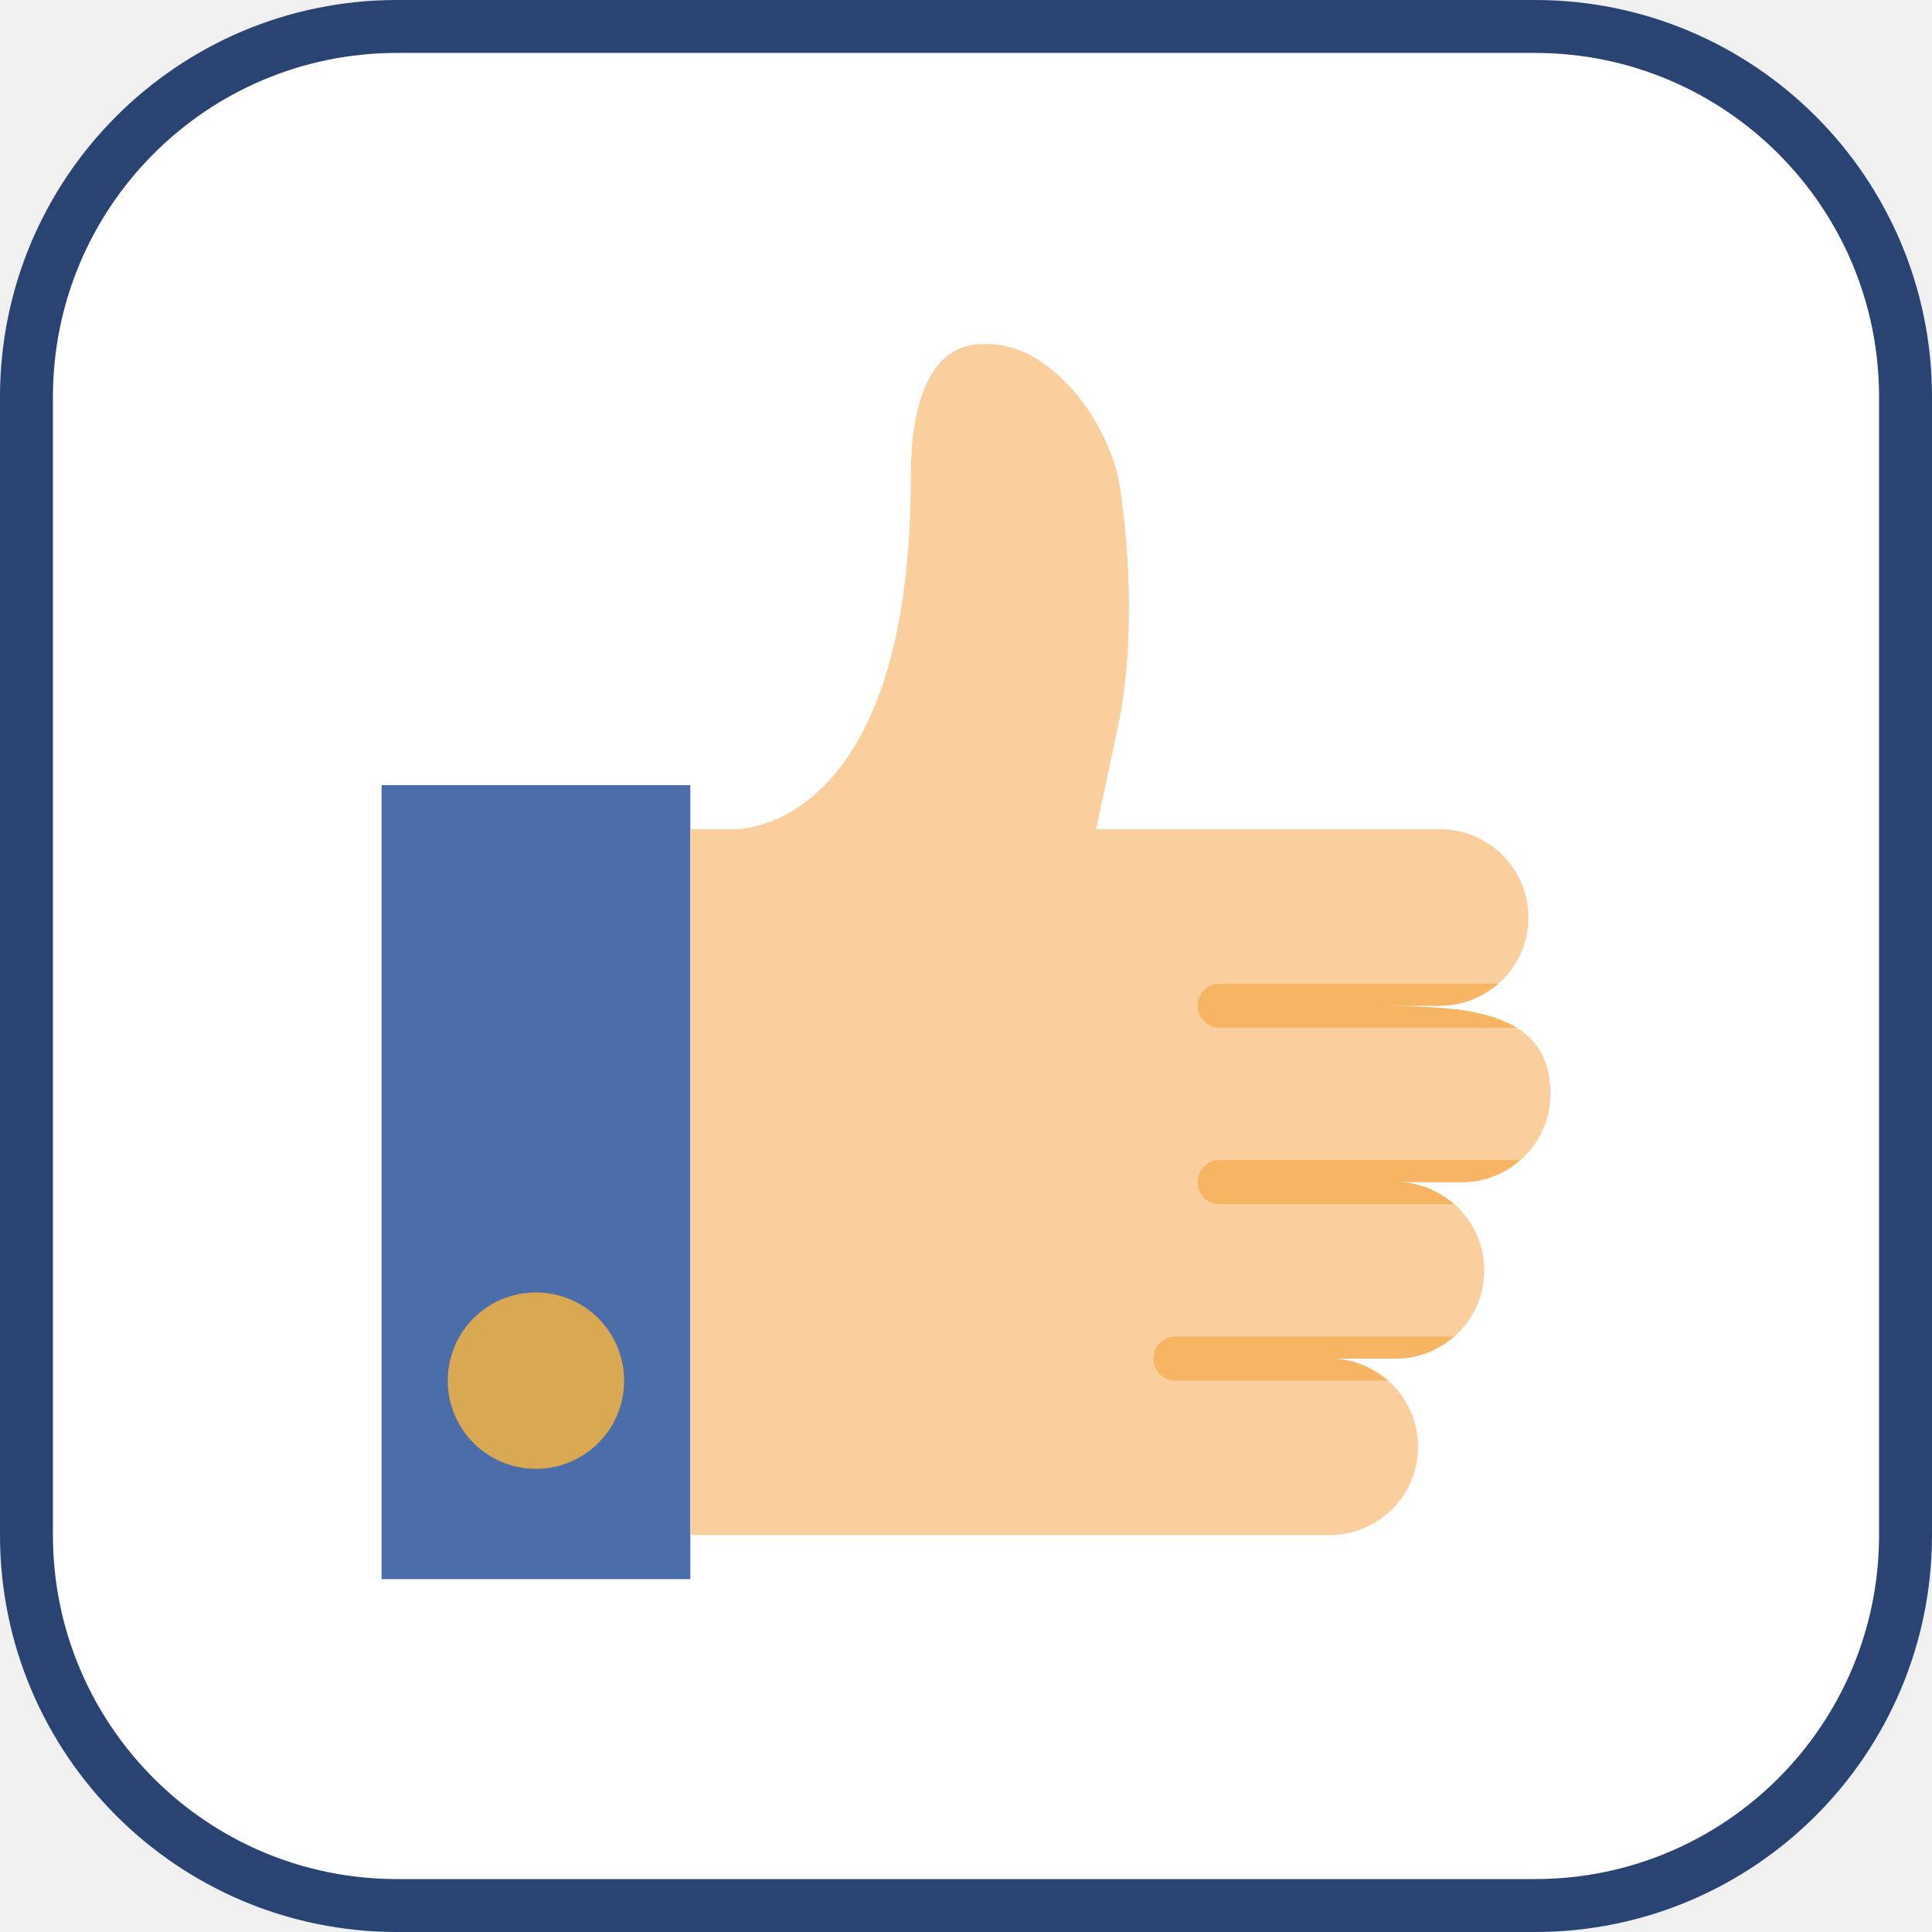
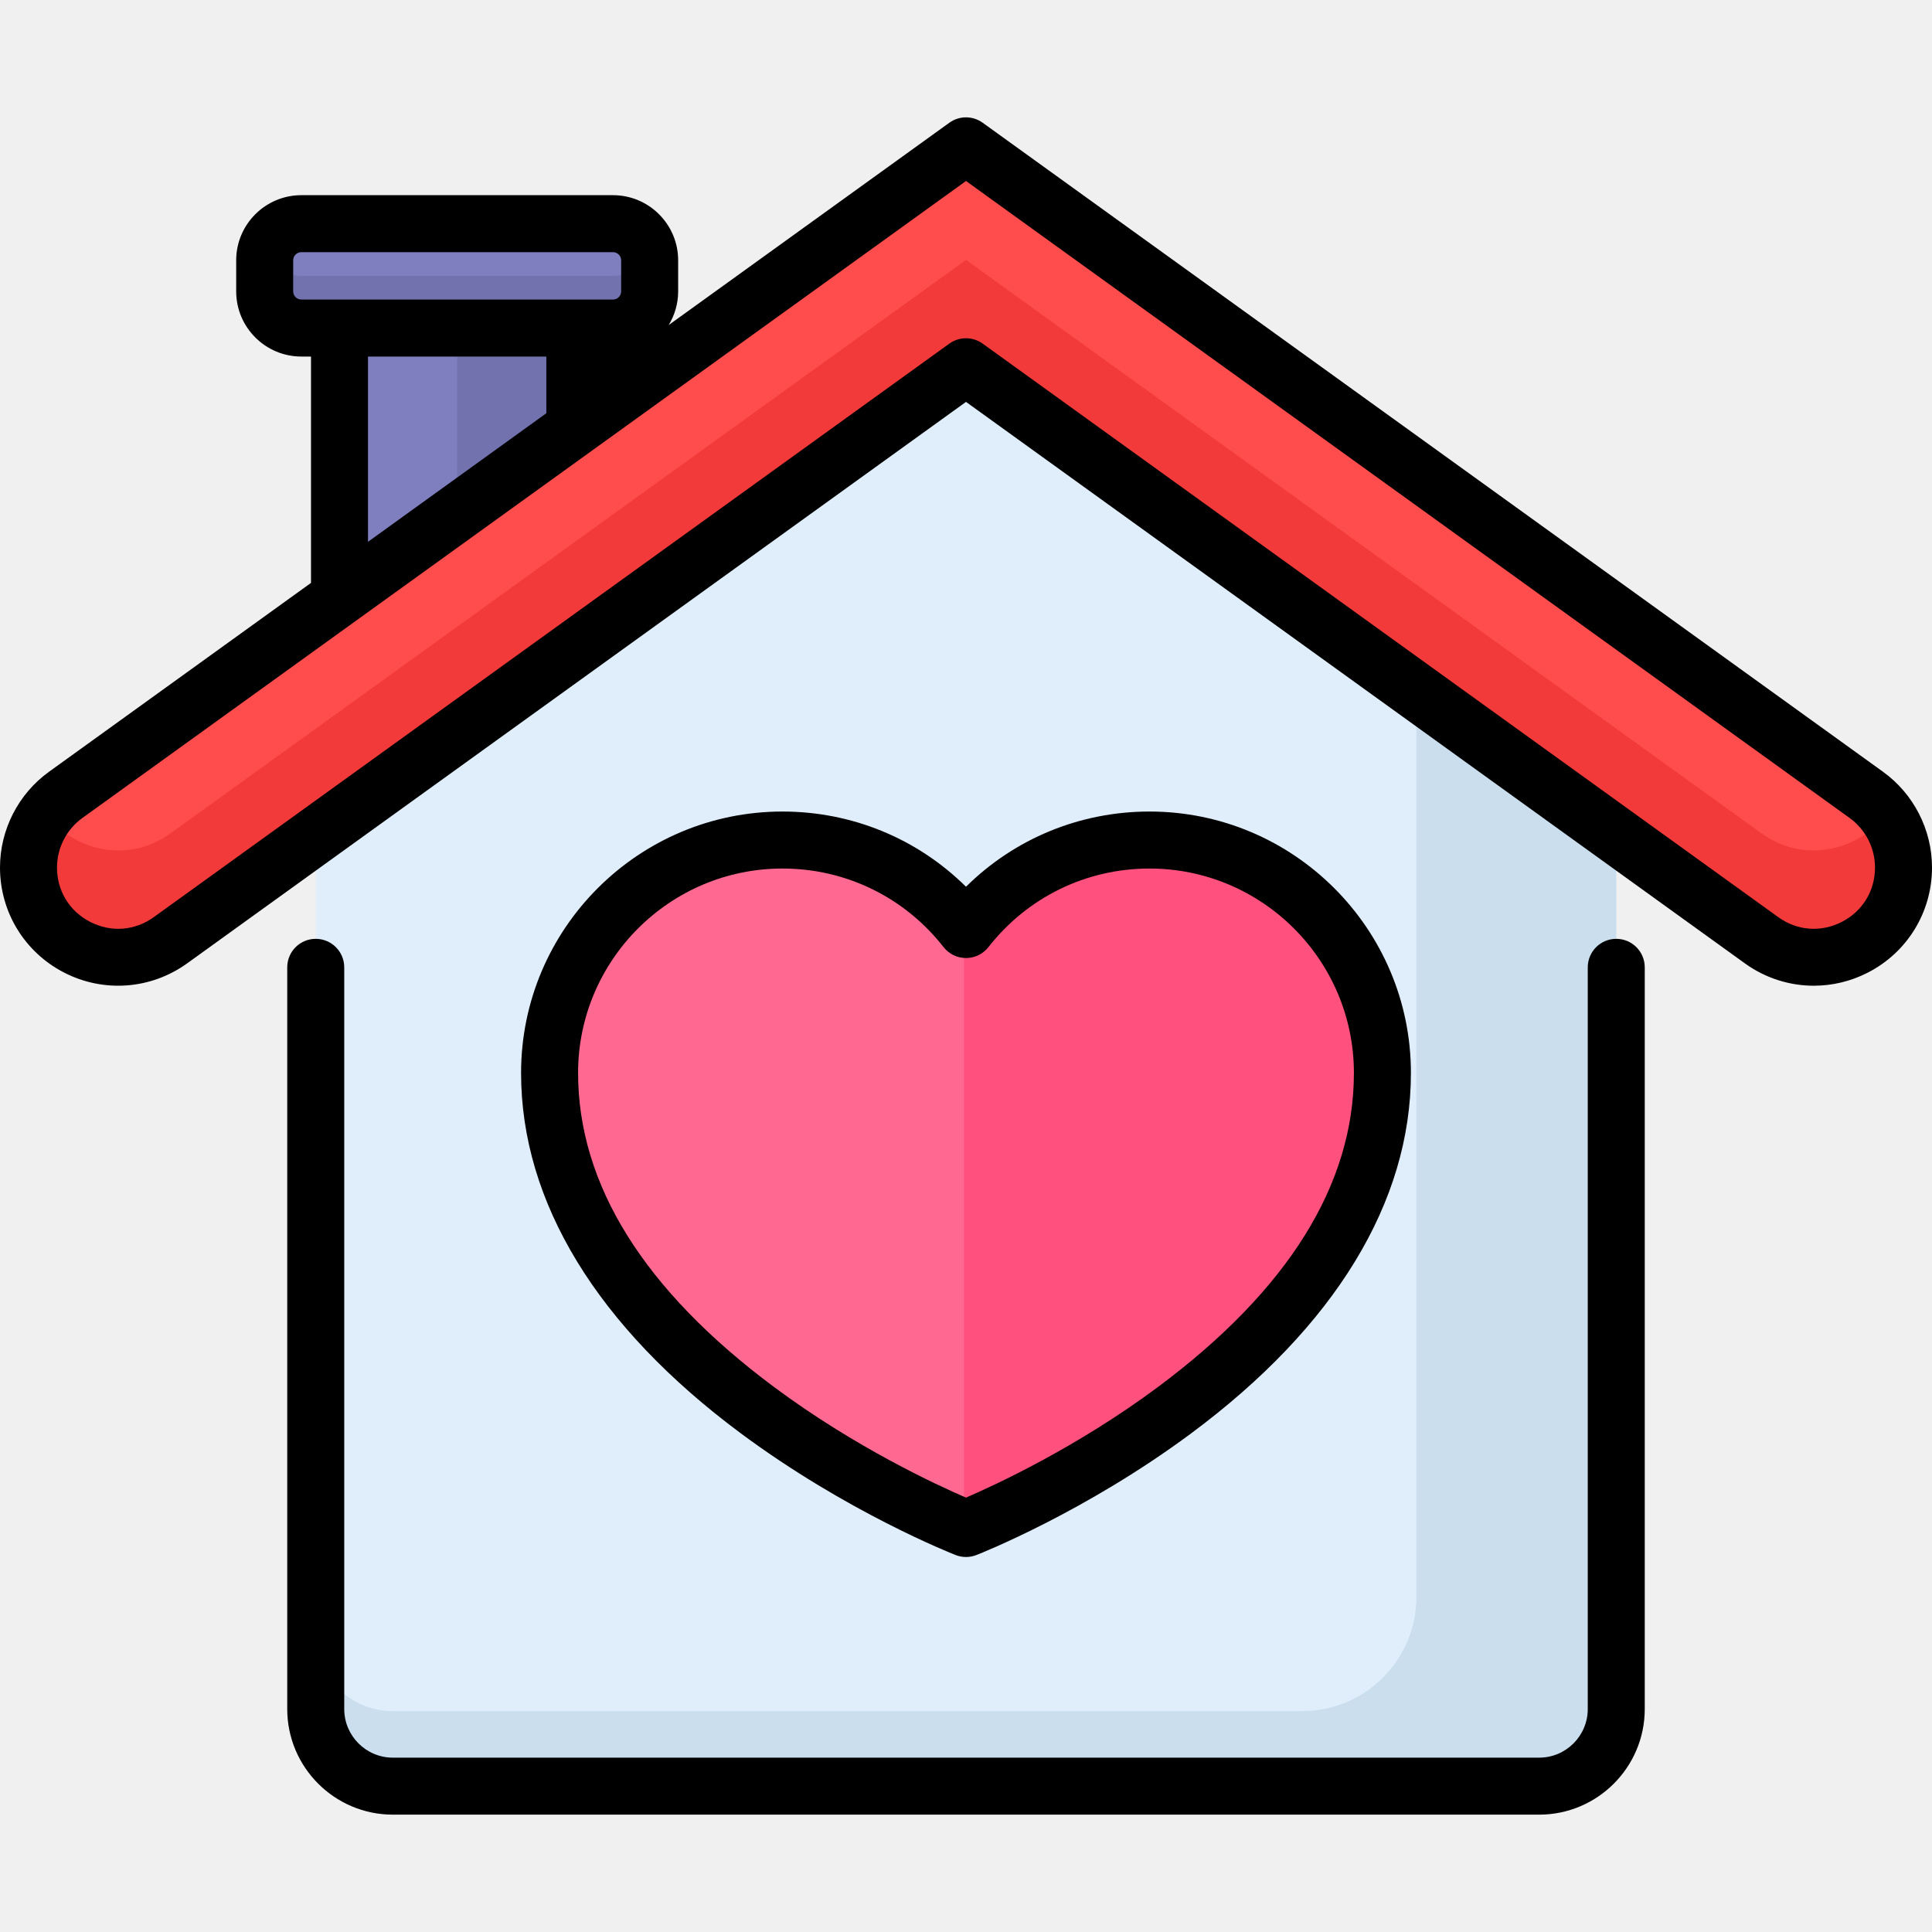
- <svg xmlns="http://www.w3.org/2000/svg" width="73px" height="73px" viewBox="0 0 73 73" version="1.1">
-   <defs />
-   <g id="web-components/best-practices" stroke="none" stroke-width="1" fill="none" fill-rule="evenodd">
-     <g id="container" transform="translate(2, 2)" fill-rule="nonzero">
-       <rect id="mask" stroke="#294473" stroke-width="2" fill="#FFFFFF" x="-1" y="-1" width="71" height="71" rx="14" />
-       <g id="like" transform="translate(12, 11)">
-         <rect id="Rectangle-path" fill="#4B6DAA" x="0.417" y="16.667" width="11.667" height="30" />
-         <circle id="Oval" fill="#D8A852" cx="6.25" cy="39.167" r="3.333" />
-         <path d="M43.75,21.667 C43.75,19.826 42.258,18.333 40.417,18.333 L32.917,18.333 L30.417,18.333 L27.415,18.333 L28.238,14.484 C28.867,11.547 28.698,7.968 28.325,5.454 C27.952,2.94 25.7,0 23.344,0 L23.145,0 C21.137,0 20.417,2.216 20.417,5 C20.417,18.542 13.75,18.333 13.75,18.333 L12.083,18.333 L12.083,45 L24.583,45 L32.917,45 L36.25,45 C38.091,45 39.583,43.508 39.583,41.667 C39.583,39.826 38.091,38.333 36.25,38.333 L38.75,38.333 C40.591,38.333 42.083,36.841 42.083,35 C42.083,33.159 40.591,31.667 38.75,31.667 L41.25,31.667 C43.091,31.667 44.583,30.174 44.583,28.333 C44.583,26.256 43.239,25.465 41.25,25.17 C40.281,25.026 38.52,25 37.917,25 L40.417,25 C42.258,25 43.75,23.508 43.75,21.667 Z" id="Shape" fill="#FBCE9D" />
-         <path d="M42.6,24.167 L32.083,24.167 C31.623,24.167 31.25,24.539 31.25,25 C31.25,25.461 31.623,25.833 32.083,25.833 L43.297,25.833 C42.749,25.497 42.057,25.289 41.25,25.17 C40.281,25.026 38.52,25 37.917,25 L40.417,25 C41.257,25 42.014,24.679 42.6,24.167 Z" id="Shape" fill="#F7B563" />
-         <path d="M43.433,30.833 L32.083,30.833 C31.623,30.833 31.25,31.206 31.25,31.667 C31.25,32.127 31.623,32.5 32.083,32.5 L40.934,32.5 C40.348,31.988 39.59,31.667 38.75,31.667 L41.25,31.667 C42.09,31.667 42.847,31.346 43.433,30.833 Z" id="Shape" fill="#F7B563" />
-         <path d="M40.933,37.5 L30.417,37.5 C29.957,37.5 29.583,37.873 29.583,38.333 C29.583,38.794 29.957,39.167 30.417,39.167 L38.434,39.167 C37.848,38.654 37.09,38.333 36.25,38.333 L38.75,38.333 C39.59,38.333 40.347,38.013 40.933,37.5 Z" id="Shape" fill="#F7B563" />
-       </g>
-     </g>
-   </g>
+ <svg xmlns="http://www.w3.org/2000/svg" version="1.1" id="Capa_1" x="0px" y="0px" viewBox="0 0 511.999 511.999" style="enable-background:new 0 0 511.999 511.999;" xml:space="preserve">
+   <rect x="89.97" y="81.189" style="fill:#7F7FBF;" width="62.37" height="82.07" />
+   <rect x="121.15" y="81.189" style="fill:#7272AF;" width="31.18" height="82.07" />
+   <path style="fill:#7F7FBF;" d="M162.454,86.936h-82.6c-5.362,0-9.709-4.347-9.709-9.709v-8.241c0-5.362,4.347-9.709,9.709-9.709  h82.6c5.362,0,9.709,4.347,9.709,9.709v8.241C172.163,82.589,167.816,86.936,162.454,86.936z" />
+   <path style="fill:#7272AF;" d="M162.454,73.106h-82.6c-4.39,0-8.096-2.916-9.297-6.915c-0.266,0.885-0.413,1.823-0.413,2.795v8.241  c0,5.362,4.347,9.709,9.709,9.709h82.6c5.362,0,9.709-4.347,9.709-9.709v-8.241c0-0.972-0.147-1.909-0.413-2.795  C170.55,70.19,166.844,73.106,162.454,73.106z" />
+   <path style="fill:#E0EEFB;" d="M407.894,473.346H104.106c-11.284,0-20.431-9.147-20.431-20.431V198.021L256,73.796l172.325,124.226  v254.894C428.325,464.199,419.178,473.346,407.894,473.346z" />
+   <path style="fill:#CADEED;" d="M375.355,159.836V423.24c0,16.626-13.603,30.229-30.229,30.229h-241.02  c-11.284,0-20.431-9.147-20.431-20.431v19.877c0,11.284,9.147,20.431,20.431,20.431h303.788c11.284,0,20.431-9.147,20.431-20.431  v-19.877V198.021L375.355,159.836z" />
+   <path style="fill:#FF4C4C;" d="M256,38.652L17.412,210.646c-6.191,4.463-9.859,11.629-9.859,19.261l0,0  c0,19.36,21.924,30.583,37.629,19.261L256,97.194l210.818,151.974c15.705,11.321,37.629,0.099,37.629-19.261l0,0  c0-7.632-3.668-14.798-9.859-19.261L256,38.652z" />
+   <path style="fill:#F33A3A;" d="M466.818,220.858L256,68.883L45.182,220.858c-11.245,8.107-25.677,4.652-32.967-5.07  c-2.987,4.038-4.662,8.971-4.662,14.119l0,0c0,19.36,21.924,30.583,37.629,19.261L256,97.194l210.818,151.974  c15.705,11.322,37.629,0.099,37.629-19.261l0,0c0-5.148-1.675-10.081-4.662-14.119C492.494,225.509,478.063,228.964,466.818,220.858  z" />
+   <path style="fill:#FF6991;" d="M304.634,222.617c-19.752,0-37.336,9.279-48.634,23.716c-11.297-14.436-28.881-23.716-48.634-23.716  c-34.087,0-61.721,27.633-61.721,61.721C145.646,361.885,256,405.067,256,405.067s110.354-43.182,110.354-120.729  C366.354,250.251,338.721,222.617,304.634,222.617z" />
+   <path style="fill:#FF507E;" d="M304.634,222.617c-19.752,0-37.336,9.279-48.634,23.715c-0.169-0.216-0.353-0.42-0.525-0.634v159.157  c0.333,0.135,0.525,0.211,0.525,0.211s110.354-43.182,110.354-120.729C366.354,250.251,338.721,222.617,304.634,222.617z" />
+   <path d="M499.004,204.518L260.417,32.526c-2.638-1.902-6.196-1.902-8.833,0l-74.376,53.616c1.581-2.606,2.509-5.651,2.509-8.916  v-8.24c0-9.519-7.744-17.262-17.262-17.262h-82.6c-9.519,0-17.262,7.744-17.262,17.262v8.24c0,9.519,7.744,17.262,17.262,17.262  h2.564v59.985l-69.423,50.045C4.858,210.384,0,219.875,0,229.907c0,11.805,6.528,22.48,17.037,27.86  c10.508,5.377,22.985,4.431,32.562-2.471L256,106.505l206.401,148.791c5.454,3.931,11.846,5.931,18.282,5.931  c4.866-0.001,9.756-1.144,14.28-3.46c10.508-5.379,17.036-16.055,17.036-27.86C512,219.875,507.142,210.384,499.004,204.518z   M79.854,79.382c-1.189,0-2.157-0.968-2.157-2.157v-8.24c0-1.189,0.968-2.157,2.157-2.157h82.6c1.189,0,2.157,0.968,2.157,2.157  v8.24c0,1.189-0.968,2.157-2.157,2.157h-10.117H89.971H79.854z M144.784,94.488v15.027l-47.26,34.069V94.488H144.784z   M488.08,244.32c-5.519,2.824-11.817,2.347-16.846-1.278L260.417,91.067c-1.319-0.951-2.868-1.426-4.417-1.426  c-1.549,0-3.098,0.475-4.417,1.426L40.766,243.042c-5.029,3.626-11.327,4.105-16.846,1.278c-5.519-2.824-8.814-8.213-8.814-14.413  c0-5.19,2.513-10.1,6.723-13.135L256,47.964l234.171,168.808c4.21,3.035,6.723,7.945,6.723,13.135  C496.894,236.107,493.599,241.496,488.08,244.32z" />
+   <path d="M428.325,248.801c-4.171,0-7.553,3.381-7.553,7.553v196.562c0,7.101-5.777,12.878-12.879,12.878H104.106  c-7.101,0-12.879-5.777-12.879-12.878V256.353c0-4.172-3.382-7.553-7.553-7.553s-7.553,3.381-7.553,7.553v196.562  c0,15.43,12.554,27.984,27.984,27.984h303.787c15.431,0,27.984-12.554,27.984-27.984V256.353  C435.878,252.182,432.496,248.801,428.325,248.801z" />
+   <path d="M253.248,412.101c0.885,0.346,1.818,0.519,2.752,0.519c0.934,0,1.868-0.173,2.752-0.519  c1.165-0.456,28.852-11.403,56.928-32.255c38.093-28.289,58.227-61.316,58.227-95.508c0-38.198-31.076-69.273-69.274-69.273  c-18.443,0-35.735,7.17-48.634,19.929c-12.899-12.759-30.19-19.929-48.634-19.929c-38.198,0-69.274,31.076-69.274,69.273  c0,34.192,20.134,67.219,58.227,95.508C224.396,400.698,252.083,411.644,253.248,412.101z M153.198,284.338  c0-29.868,24.3-54.168,54.168-54.168c16.775,0,32.333,7.587,42.685,20.817c1.432,1.829,3.625,2.898,5.948,2.898  s4.516-1.069,5.948-2.898c10.353-13.23,25.911-20.817,42.685-20.817c29.868,0,54.168,24.3,54.168,54.168  c0,29.56-17.451,57.549-51.866,83.187c-21.538,16.045-43.395,26.109-50.935,29.358c-7.544-3.251-29.399-13.315-50.935-29.358  C170.649,341.886,153.198,313.898,153.198,284.338z" />
+   <g>
+ </g>
+   <g>
+ </g>
+   <g>
+ </g>
+   <g>
+ </g>
+   <g>
+ </g>
+   <g>
+ </g>
+   <g>
+ </g>
+   <g>
+ </g>
+   <g>
+ </g>
+   <g>
+ </g>
+   <g>
+ </g>
+   <g>
+ </g>
+   <g>
+ </g>
+   <g>
+ </g>
+   <g>
+ </g>
</svg>
